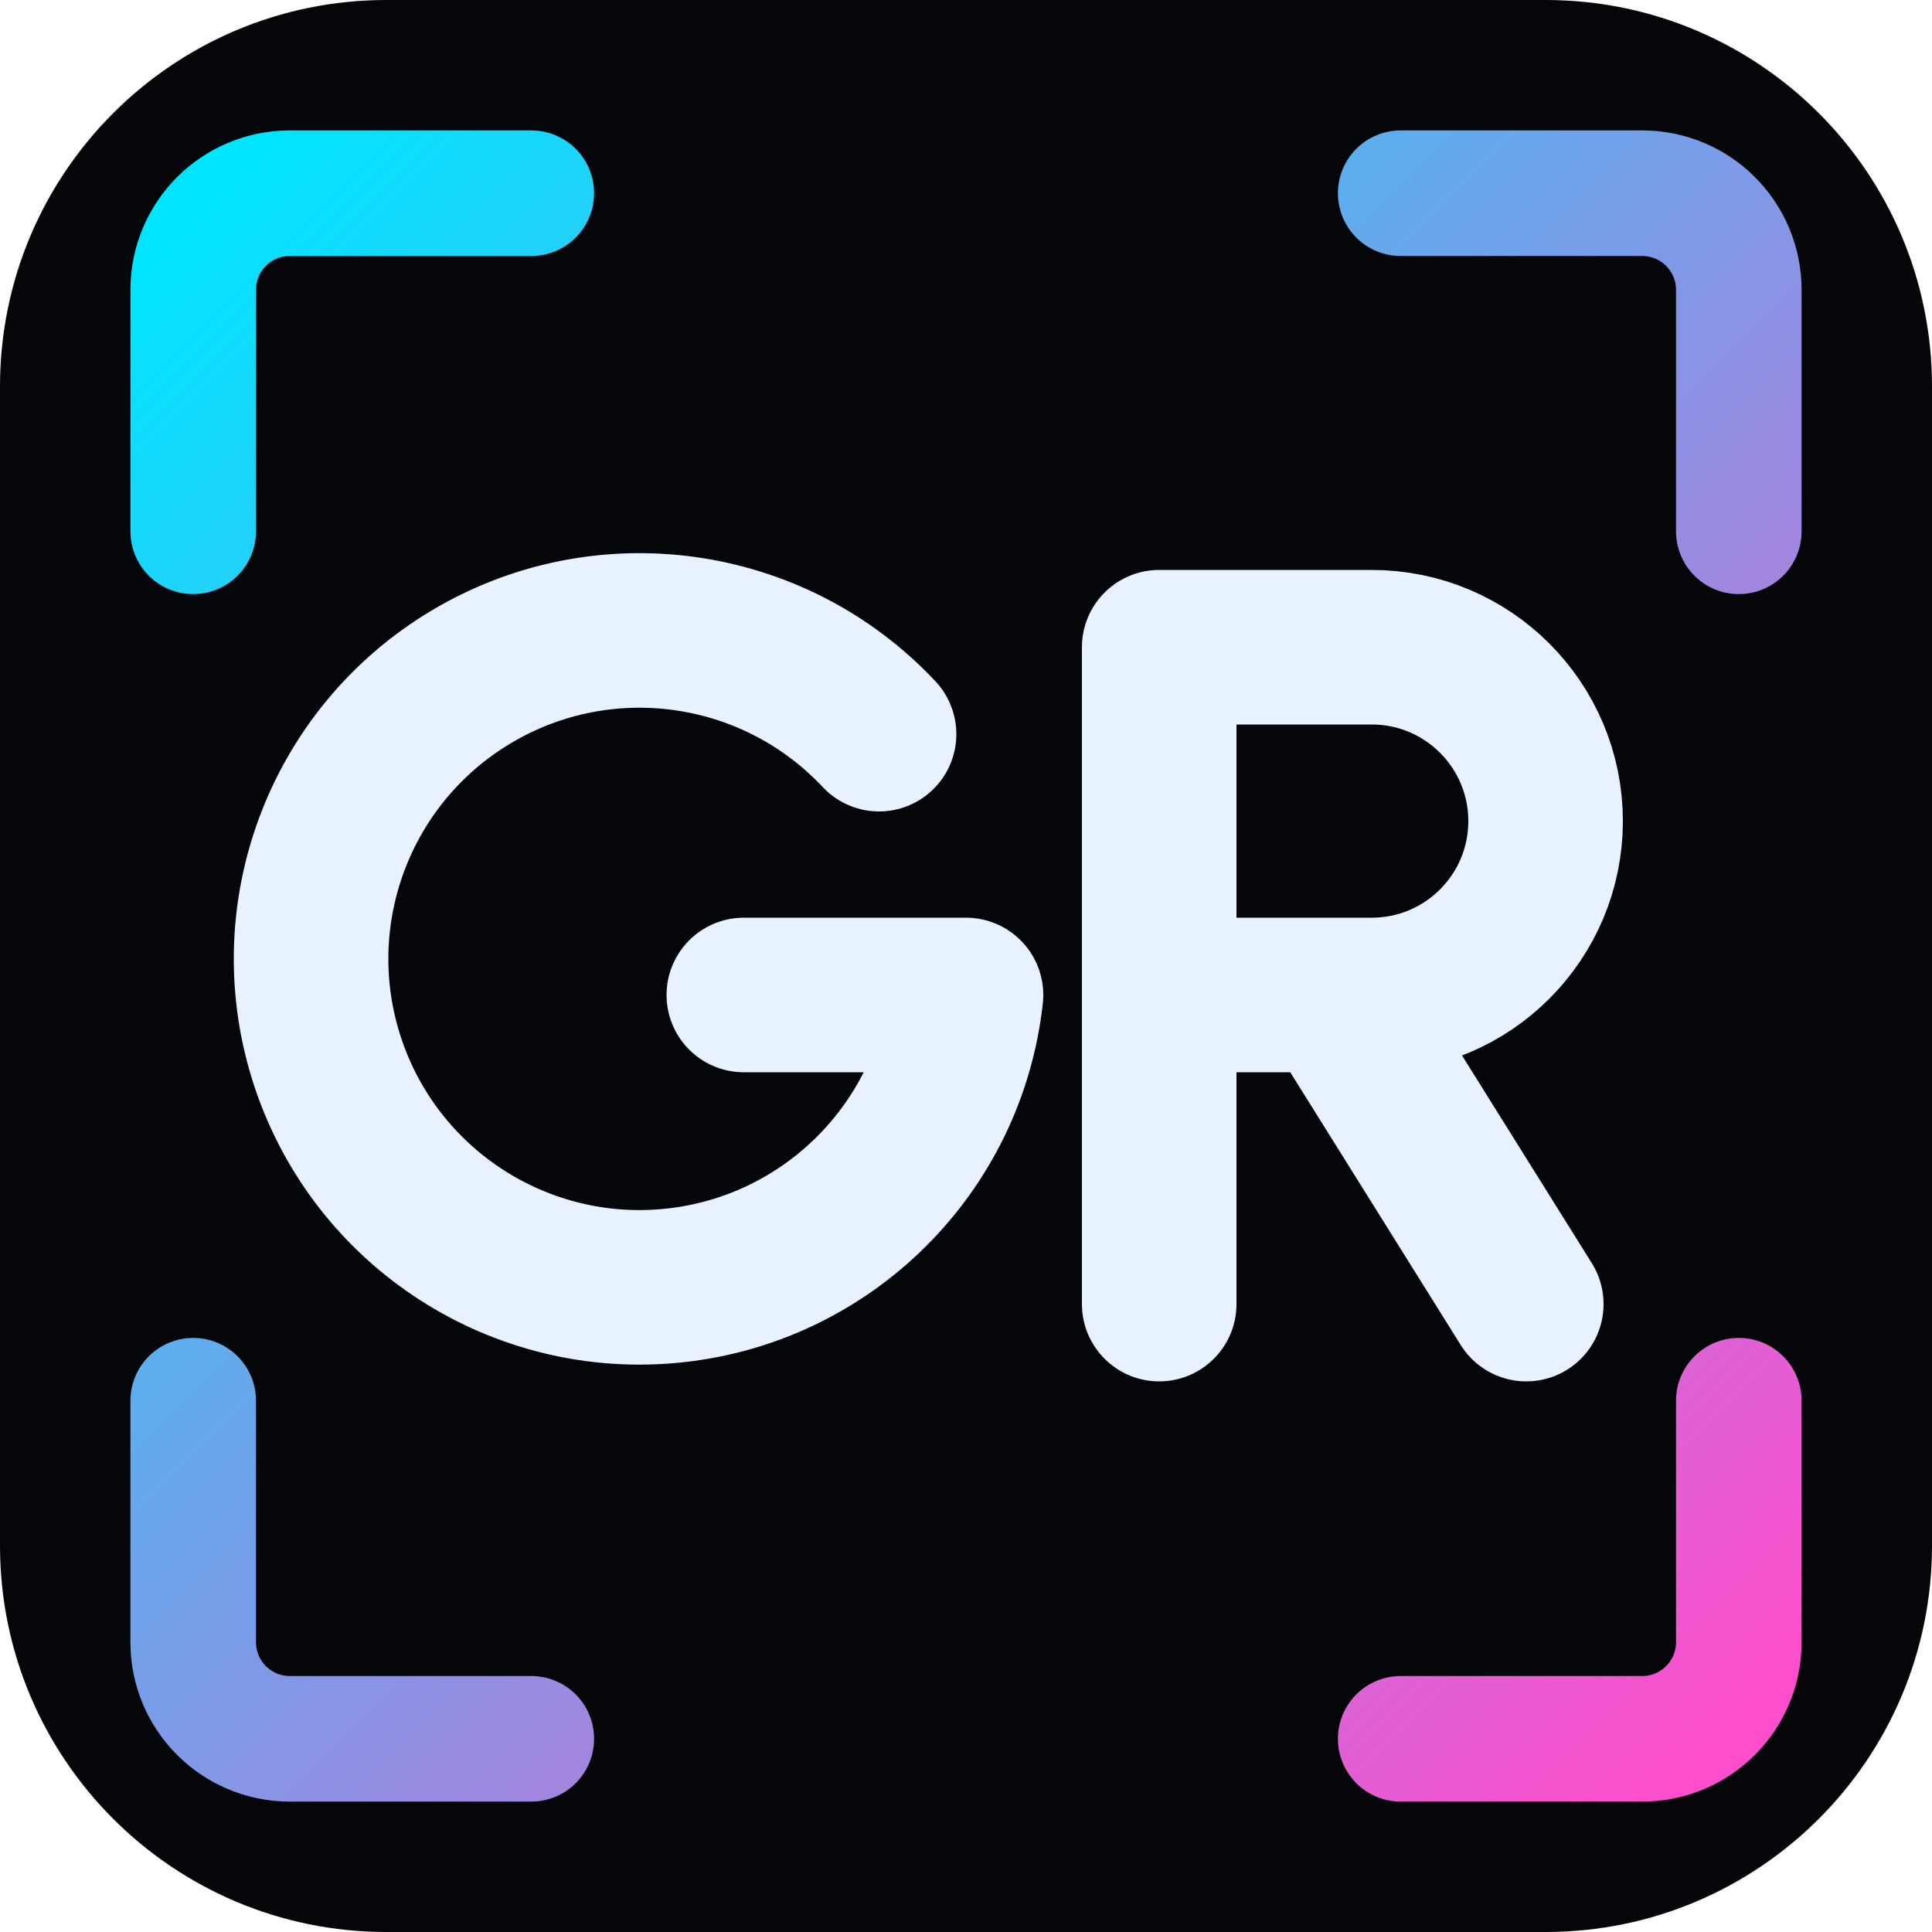
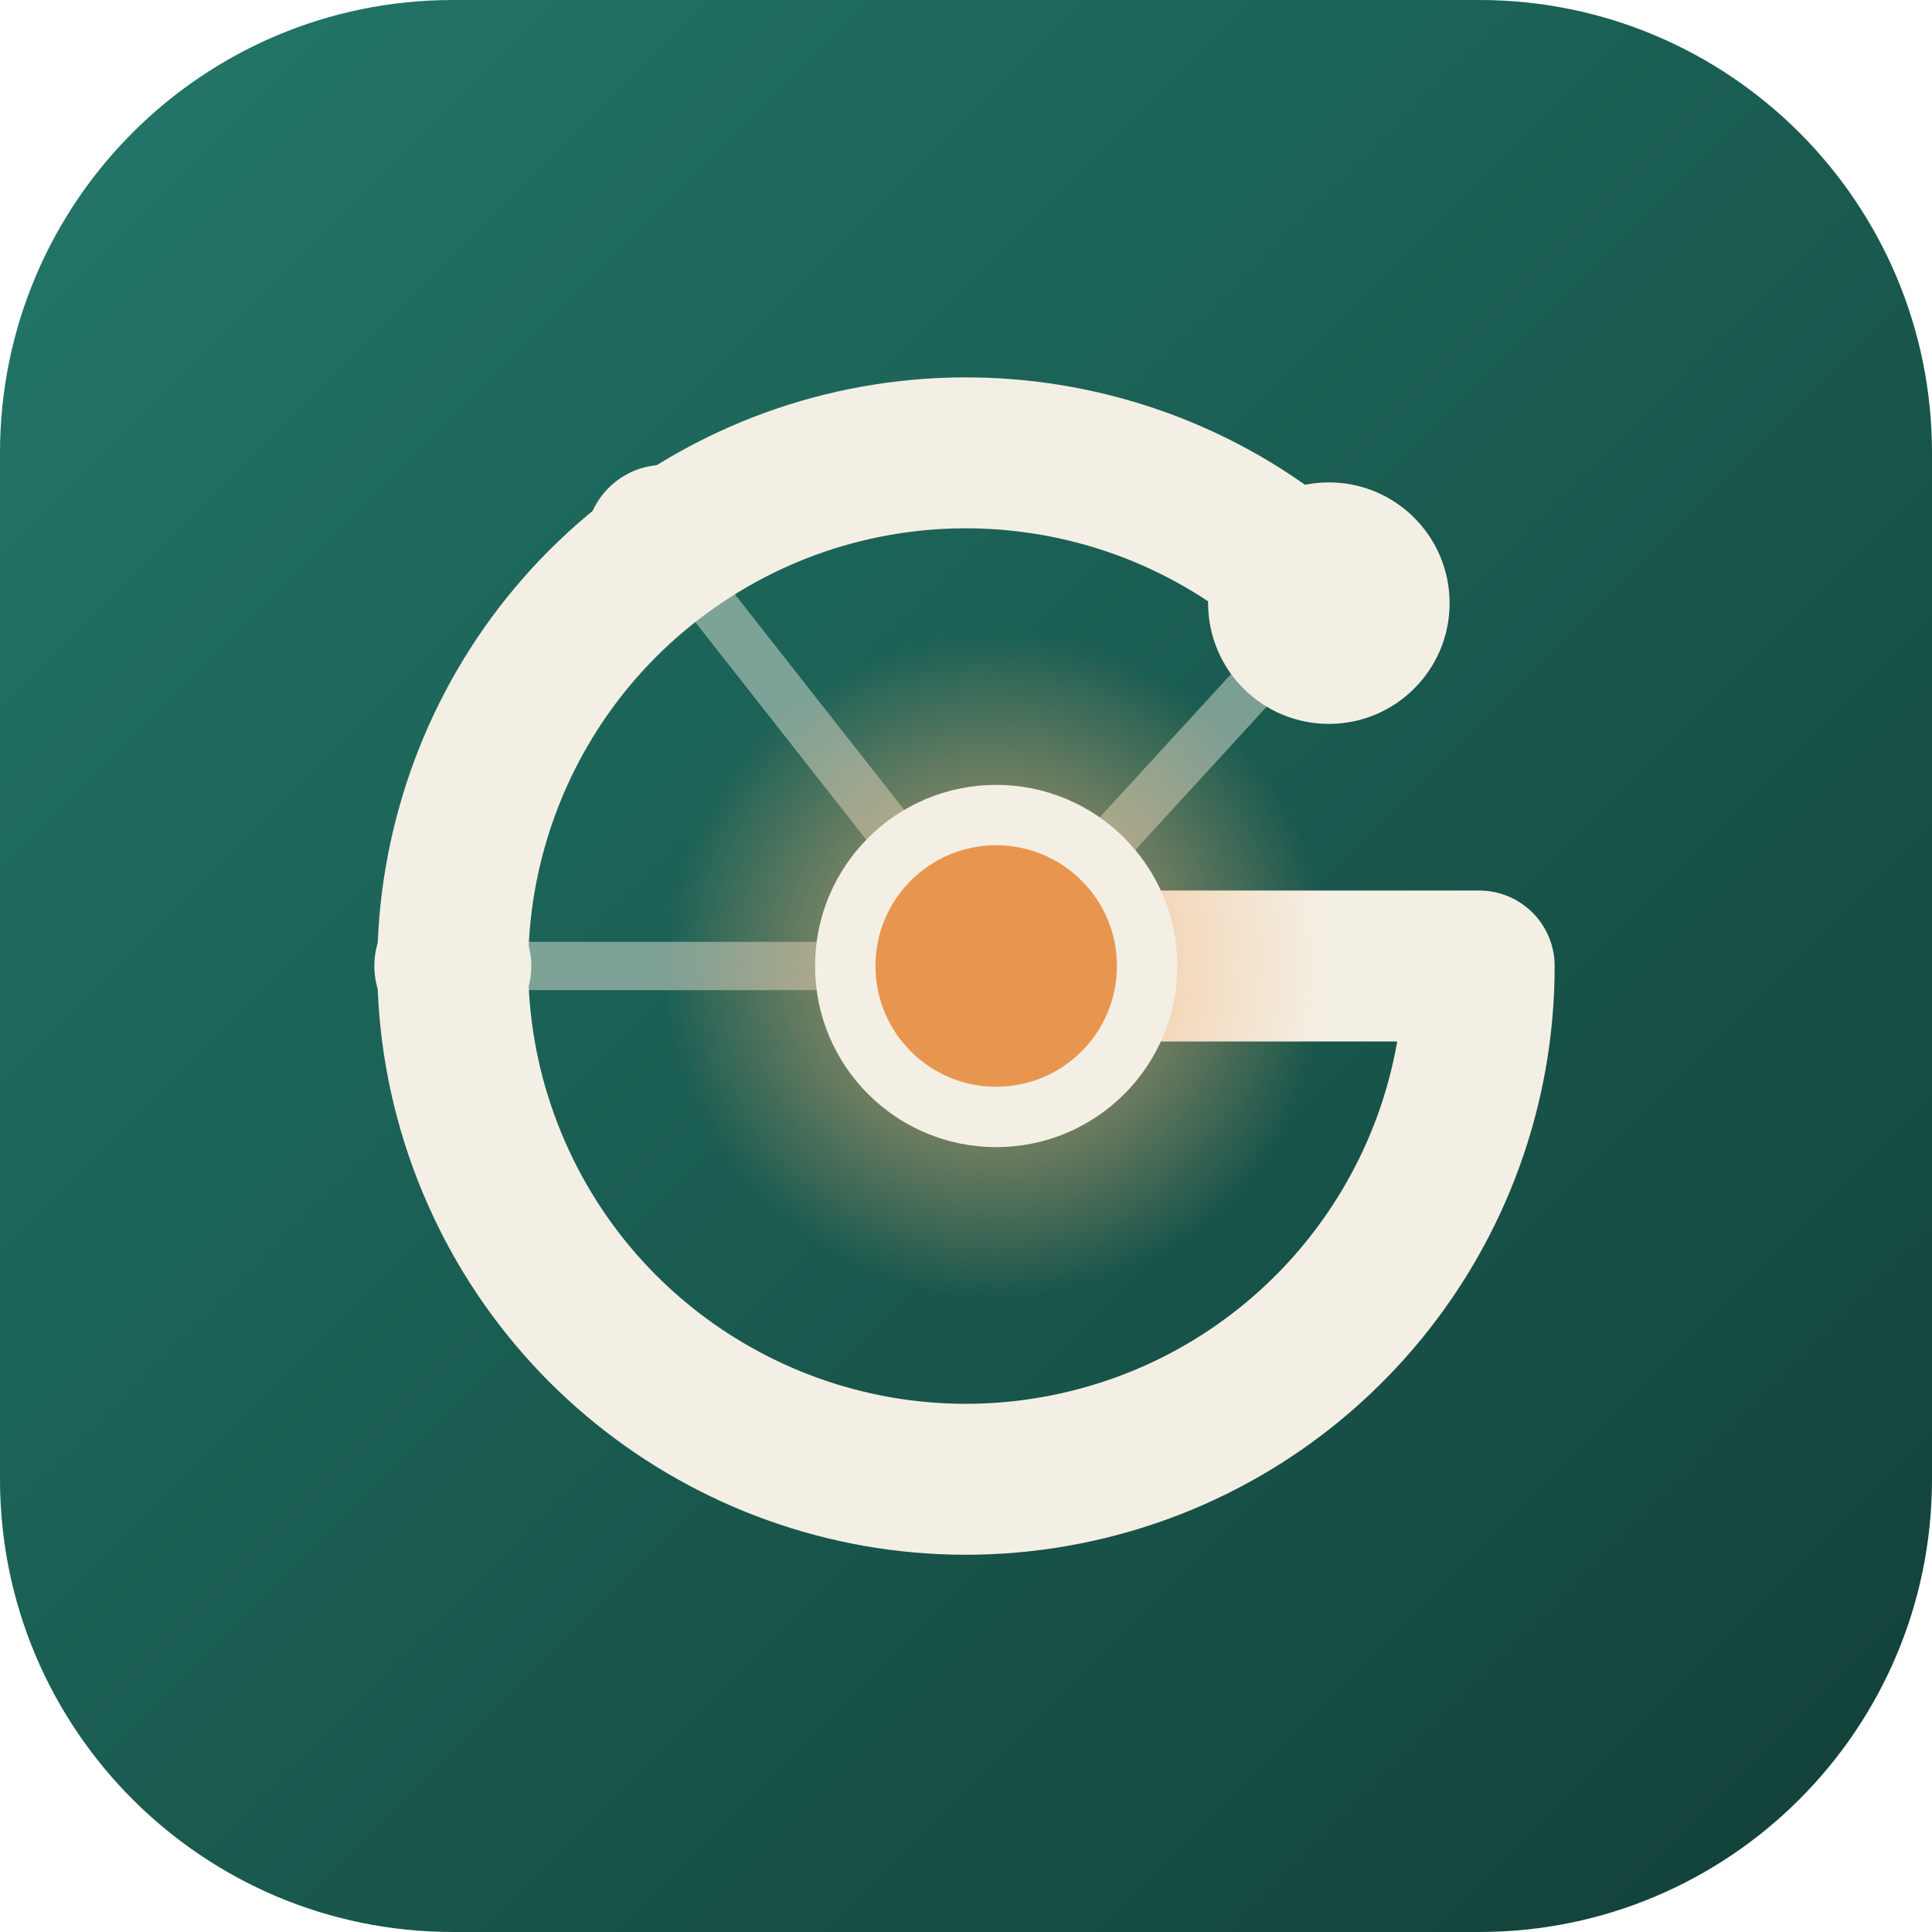
- <svg xmlns="http://www.w3.org/2000/svg" viewBox="0 0 40 40" role="img" aria-label="Gourab Roy">
+ <svg xmlns="http://www.w3.org/2000/svg" viewBox="0 0 64 64" role="img" aria-label="Gourab Roy">
  <defs>
-     <linearGradient id="g" x1="0" y1="0" x2="1" y2="1">
-       <stop offset="0" stop-color="#00e5ff" />
-       <stop offset="1" stop-color="#ff4ecd" />
+     <linearGradient id="bg" x1="0" y1="0" x2="1" y2="1">
+       <stop offset="0" stop-color="#22786a" />
+       <stop offset="1" stop-color="#123f37" />
    </linearGradient>
+     <radialGradient id="hot" cx="0.5" cy="0.5" r="0.5">
+       <stop offset="0" stop-color="#f2b47a" stop-opacity="0.85" />
+       <stop offset="1" stop-color="#f2b47a" stop-opacity="0" />
+     </radialGradient>
  </defs>
-   <rect width="40" height="40" rx="8" fill="#05060a" />
-   <path d="M4 11V6a2 2 0 0 1 2-2h5M29 4h5a2 2 0 0 1 2 2v5M36 29v5a2 2 0 0 1-2 2h-5M11 36H6a2 2 0 0 1-2-2v-5" fill="none" stroke="url(#g)" stroke-width="2.6" stroke-linecap="round" stroke-linejoin="round" />
-   <path d="M18.2 15.2A6.8 6.8 0 1 0 20 20.6h-4.6M24 27V13.4h4.4a3.6 3.6 0 0 1 0 7.2H24M27.6 20.6l4 6.4" fill="none" stroke="#e8f1ff" stroke-width="3.2" stroke-linecap="round" stroke-linejoin="round" />
+   <rect width="64" height="64" rx="15" fill="url(#bg)" />
+   <g stroke="#f4efe4" stroke-width="1.6" stroke-linecap="round" opacity="0.45">
+     <line x1="15" y1="32" x2="33" y2="32" />
+     <line x1="44" y1="20" x2="33" y2="32" />
+     <line x1="22" y1="18" x2="33" y2="32" />
+   </g>
+   <path d="M44.02 19.98A17 17 0 1 0 49 32H35" fill="none" stroke="#f4efe4" stroke-width="5" stroke-linecap="round" stroke-linejoin="round" />
+   <g fill="#f4efe4">
+     <circle cx="44.02" cy="19.98" r="4" />
+     <circle cx="22" cy="18" r="2.6" />
+     <circle cx="15" cy="32" r="2.6" />
+   </g>
+   <circle cx="33" cy="32" r="11" fill="url(#hot)" />
+   <circle cx="33" cy="32" r="5" fill="#e8964f" stroke="#f4efe4" stroke-width="2" />
</svg>
